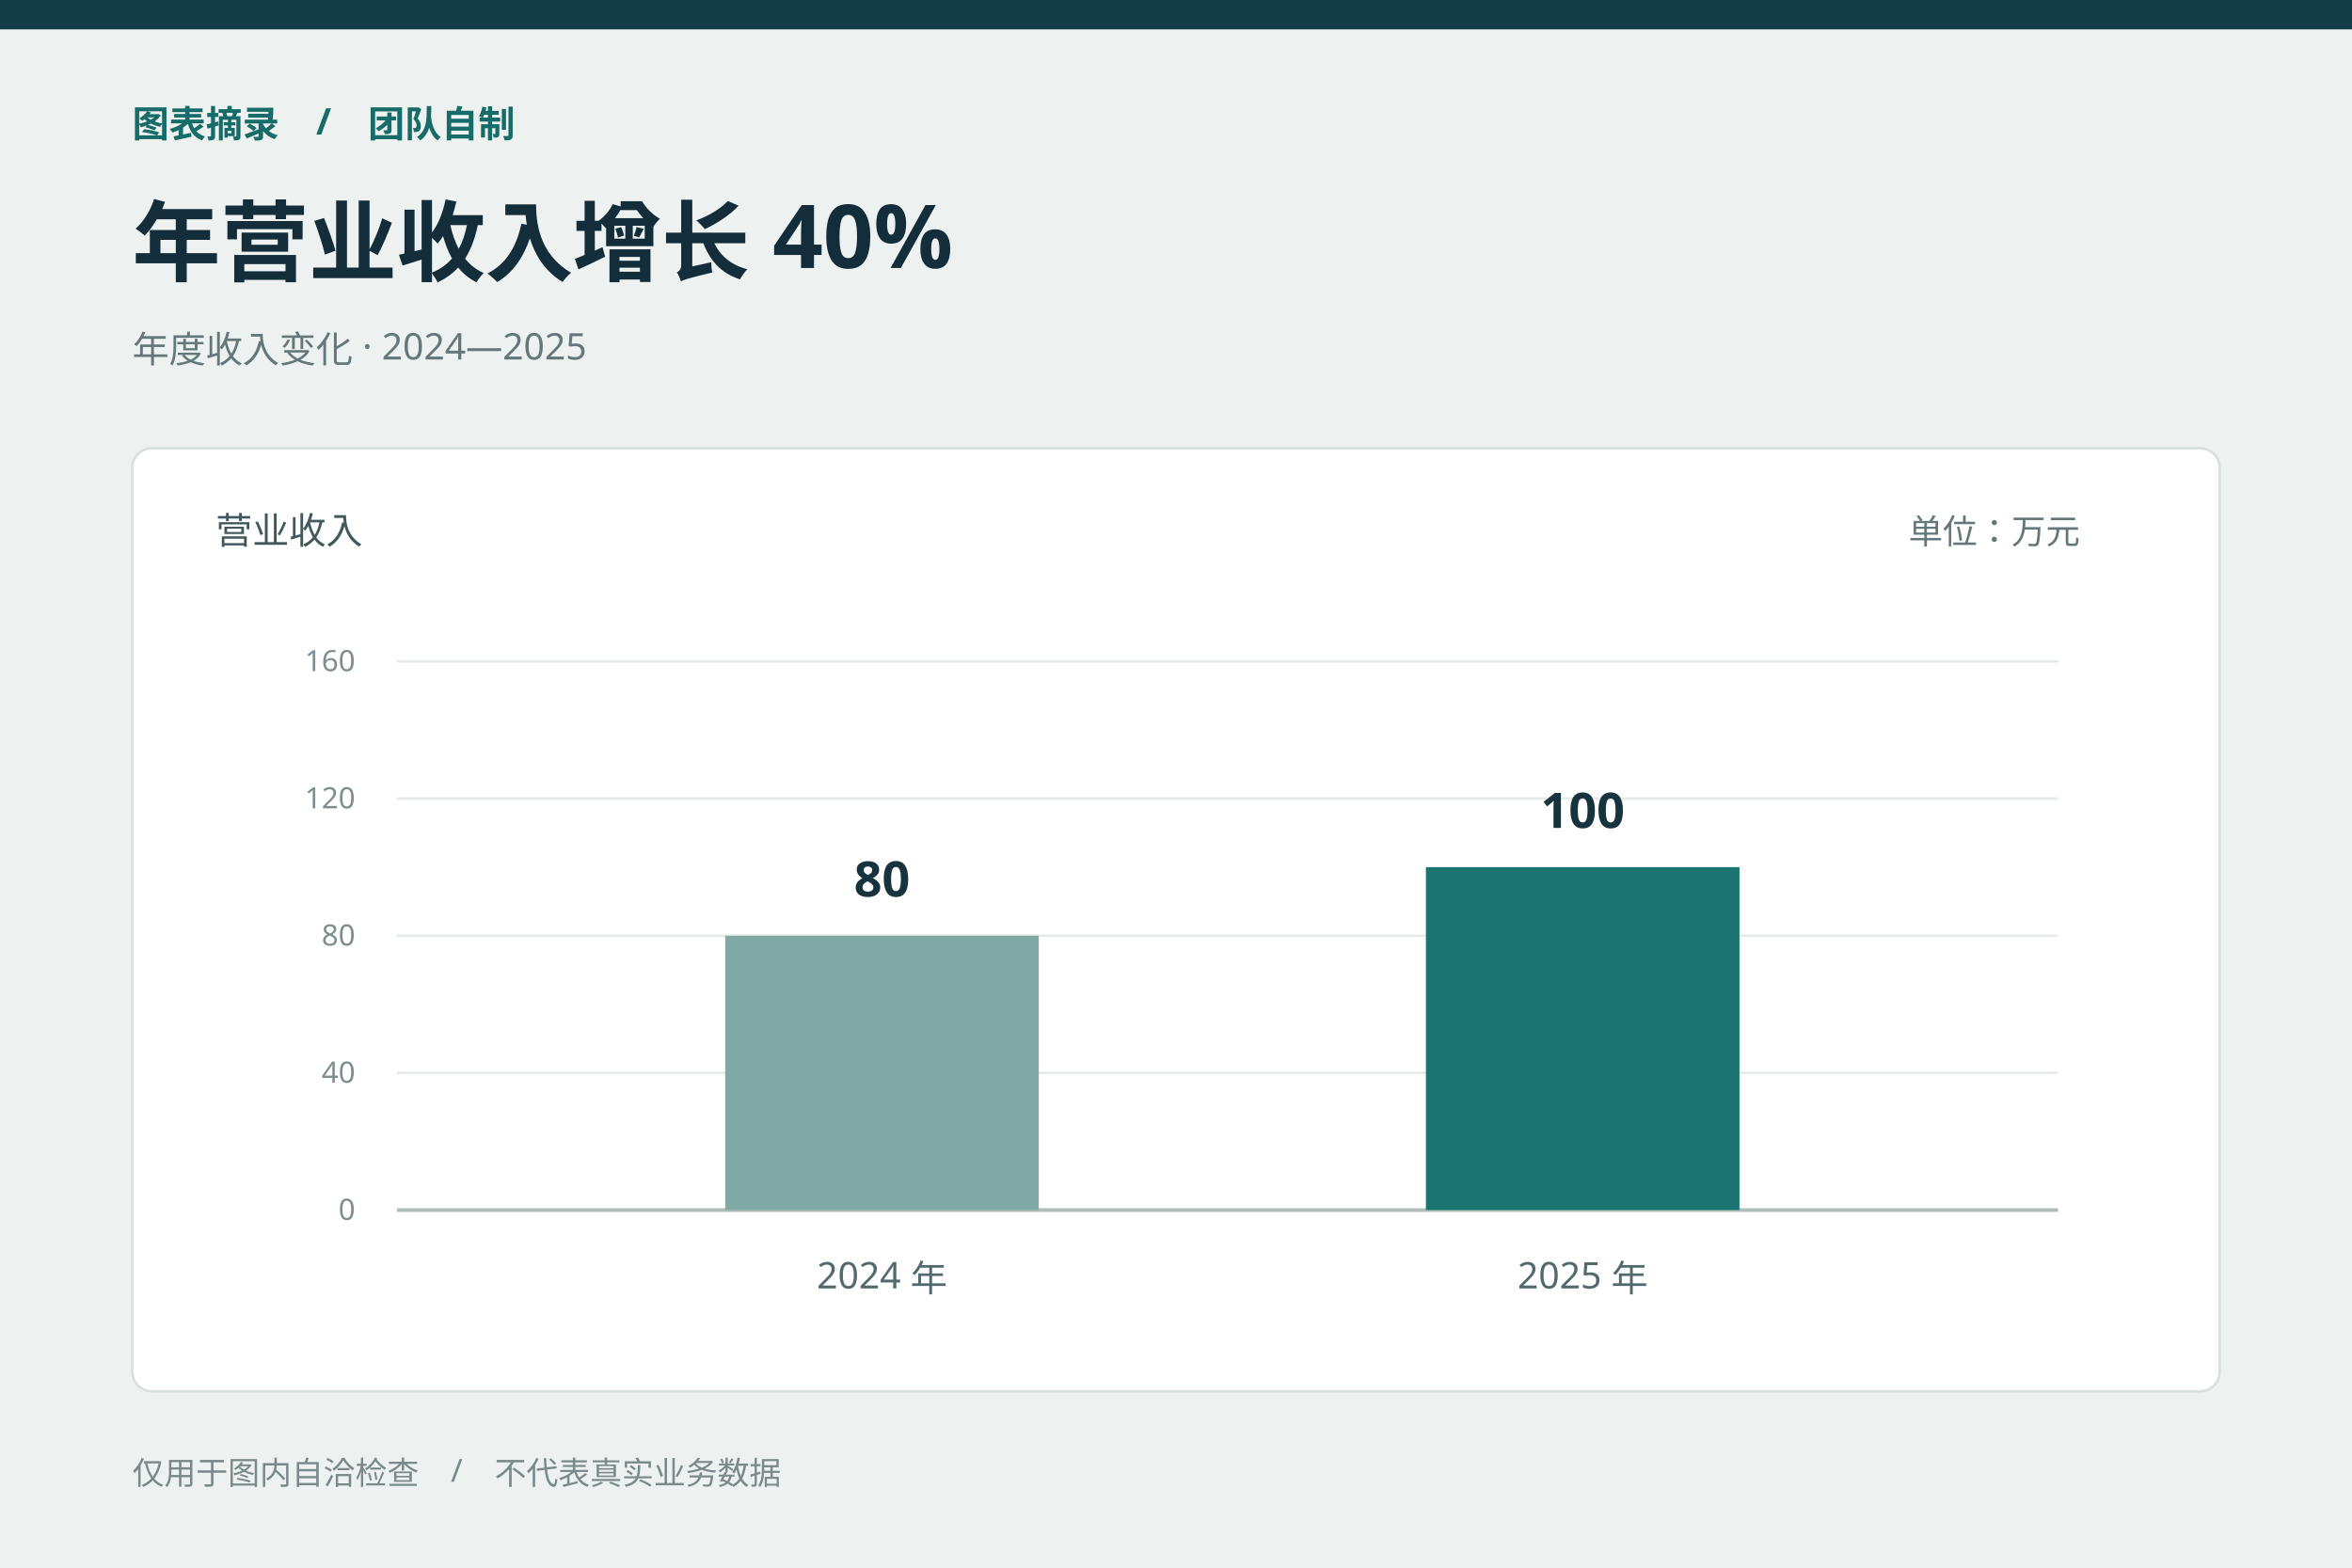
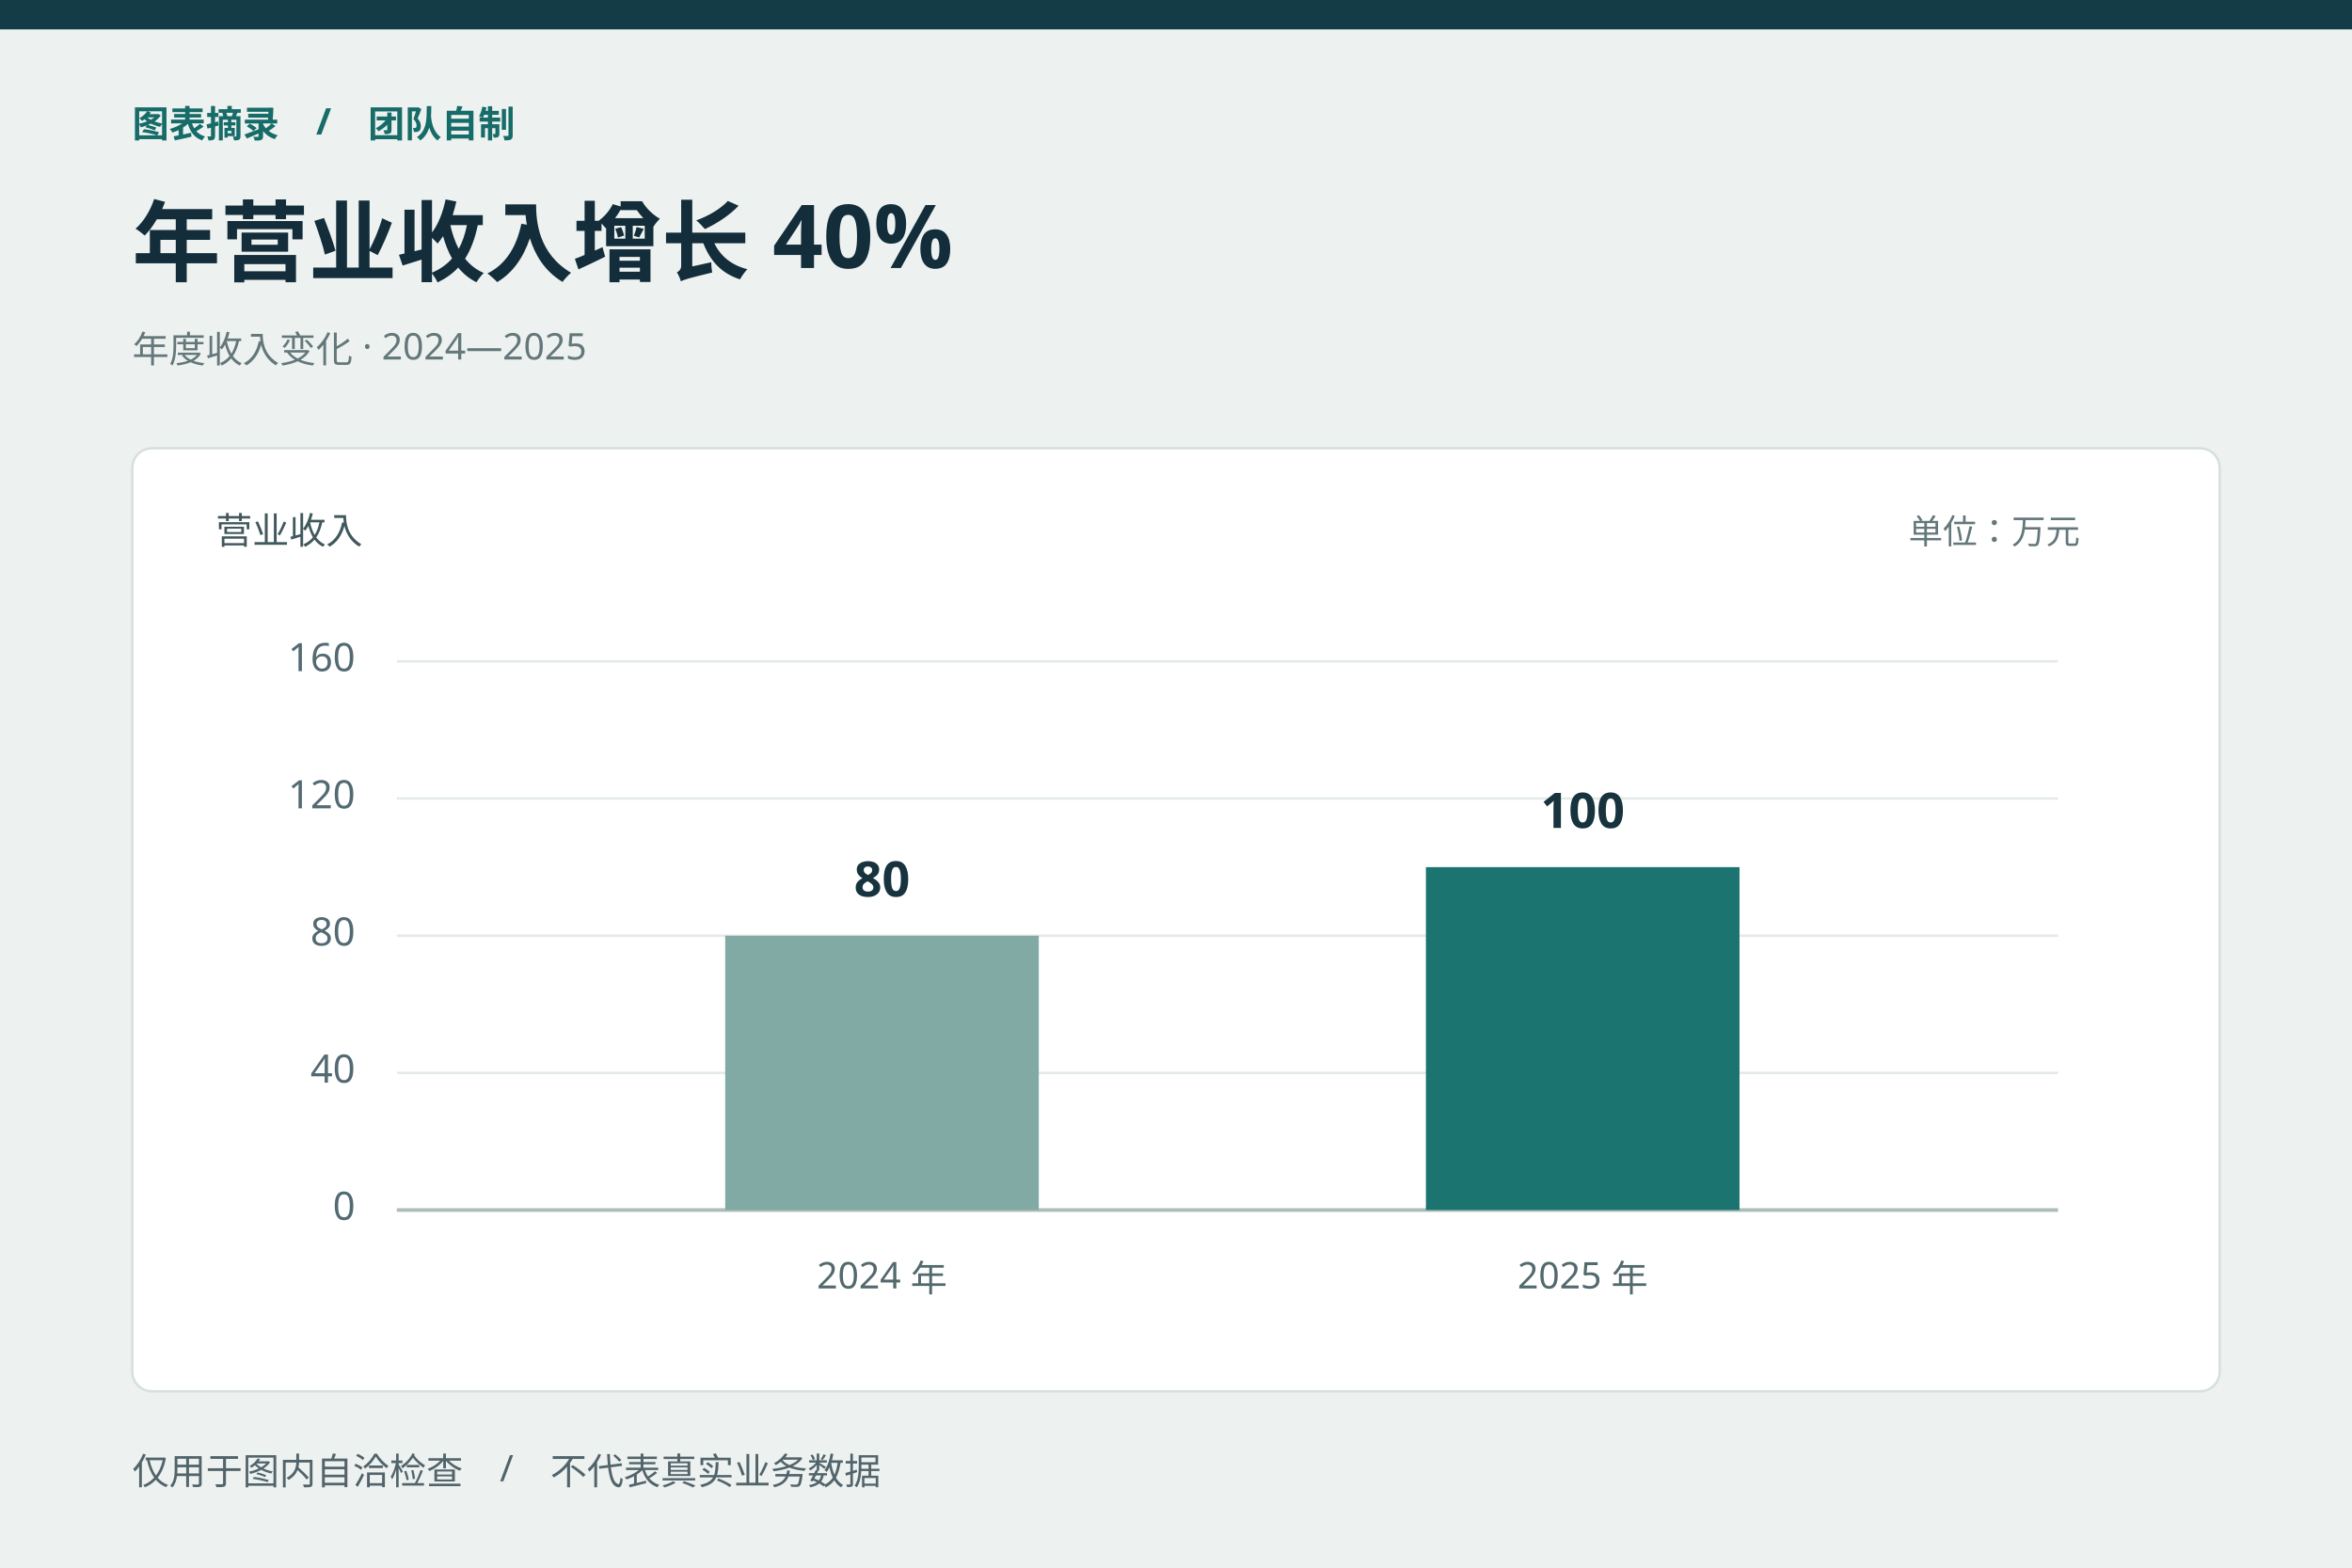
<svg xmlns="http://www.w3.org/2000/svg" viewBox="0 0 960 640" role="img" aria-labelledby="title desc">
  <rect width="960" height="640" fill="#edf2f0" />
  <rect width="960" height="12" fill="#143c46" />
  <text x="54" y="56" fill="#176b68" font-family="Segoe UI, Microsoft YaHei, sans-serif" font-size="15" font-weight="700">图表摘录　/　团队自制</text>
  <text x="54" y="112" fill="#132d3b" font-family="Segoe UI, Microsoft YaHei, sans-serif" font-size="36" font-weight="700">年营业收入增长 40%</text>
  <text x="54" y="148" fill="#64777a" font-family="Segoe UI, Microsoft YaHei, sans-serif" font-size="15">年度收入变化 · 2024—2025</text>
  <rect x="54" y="183" width="852" height="385" rx="8" fill="#ffffff" stroke="#d7e0dc" />
  <text x="88" y="222" fill="#41585d" font-family="Segoe UI, Microsoft YaHei, sans-serif" font-size="15">营业收入</text>
  <text x="849" y="222" fill="#64777a" font-family="Segoe UI, Microsoft YaHei, sans-serif" font-size="14" text-anchor="end">单位：万元</text>
  <g stroke="#e4eae7" stroke-width="1">
    <line x1="162" y1="270" x2="840" y2="270" />
    <line x1="162" y1="326" x2="840" y2="326" />
    <line x1="162" y1="382" x2="840" y2="382" />
    <line x1="162" y1="438" x2="840" y2="438" />
    <line x1="162" y1="494" x2="840" y2="494" />
  </g>
-   <g fill="#7d8e90" font-family="Segoe UI, Microsoft YaHei, sans-serif" font-size="12" text-anchor="end">
+   <g fill="#536a73" font-family="Segoe UI, Microsoft YaHei, sans-serif" font-size="16" text-anchor="end">
    <text x="145" y="274">160</text>
    <text x="145" y="330">120</text>
    <text x="145" y="386">80</text>
    <text x="145" y="442">40</text>
    <text x="145" y="498">0</text>
  </g>
  <line x1="162" y1="494" x2="840" y2="494" stroke="#aebdb8" stroke-width="1.5" />
  <rect x="296" y="382" width="128" height="112" fill="#82aaa4" />
  <rect x="582" y="354" width="128" height="140" fill="#1c7471" />
  <g fill="#17333e" font-family="Segoe UI, Microsoft YaHei, sans-serif" font-size="20" font-weight="700" text-anchor="middle">
    <text x="360" y="366">80</text>
    <text x="646" y="338">100</text>
  </g>
  <g fill="#52696d" font-family="Segoe UI, Microsoft YaHei, sans-serif" font-size="15" text-anchor="middle">
    <text x="360" y="526">2024 年</text>
    <text x="646" y="526">2025 年</text>
  </g>
-   <text x="54" y="606" fill="#7a898a" font-family="Segoe UI, Microsoft YaHei, sans-serif" font-size="13">仅用于图内自洽检查　/　不代表真实业务数据</text>
+   <text x="54" y="606" fill="#52646b" font-family="Segoe UI, Microsoft YaHei, sans-serif" font-size="15">仅用于图内自洽检查　/　不代表真实业务数据</text>
</svg>
